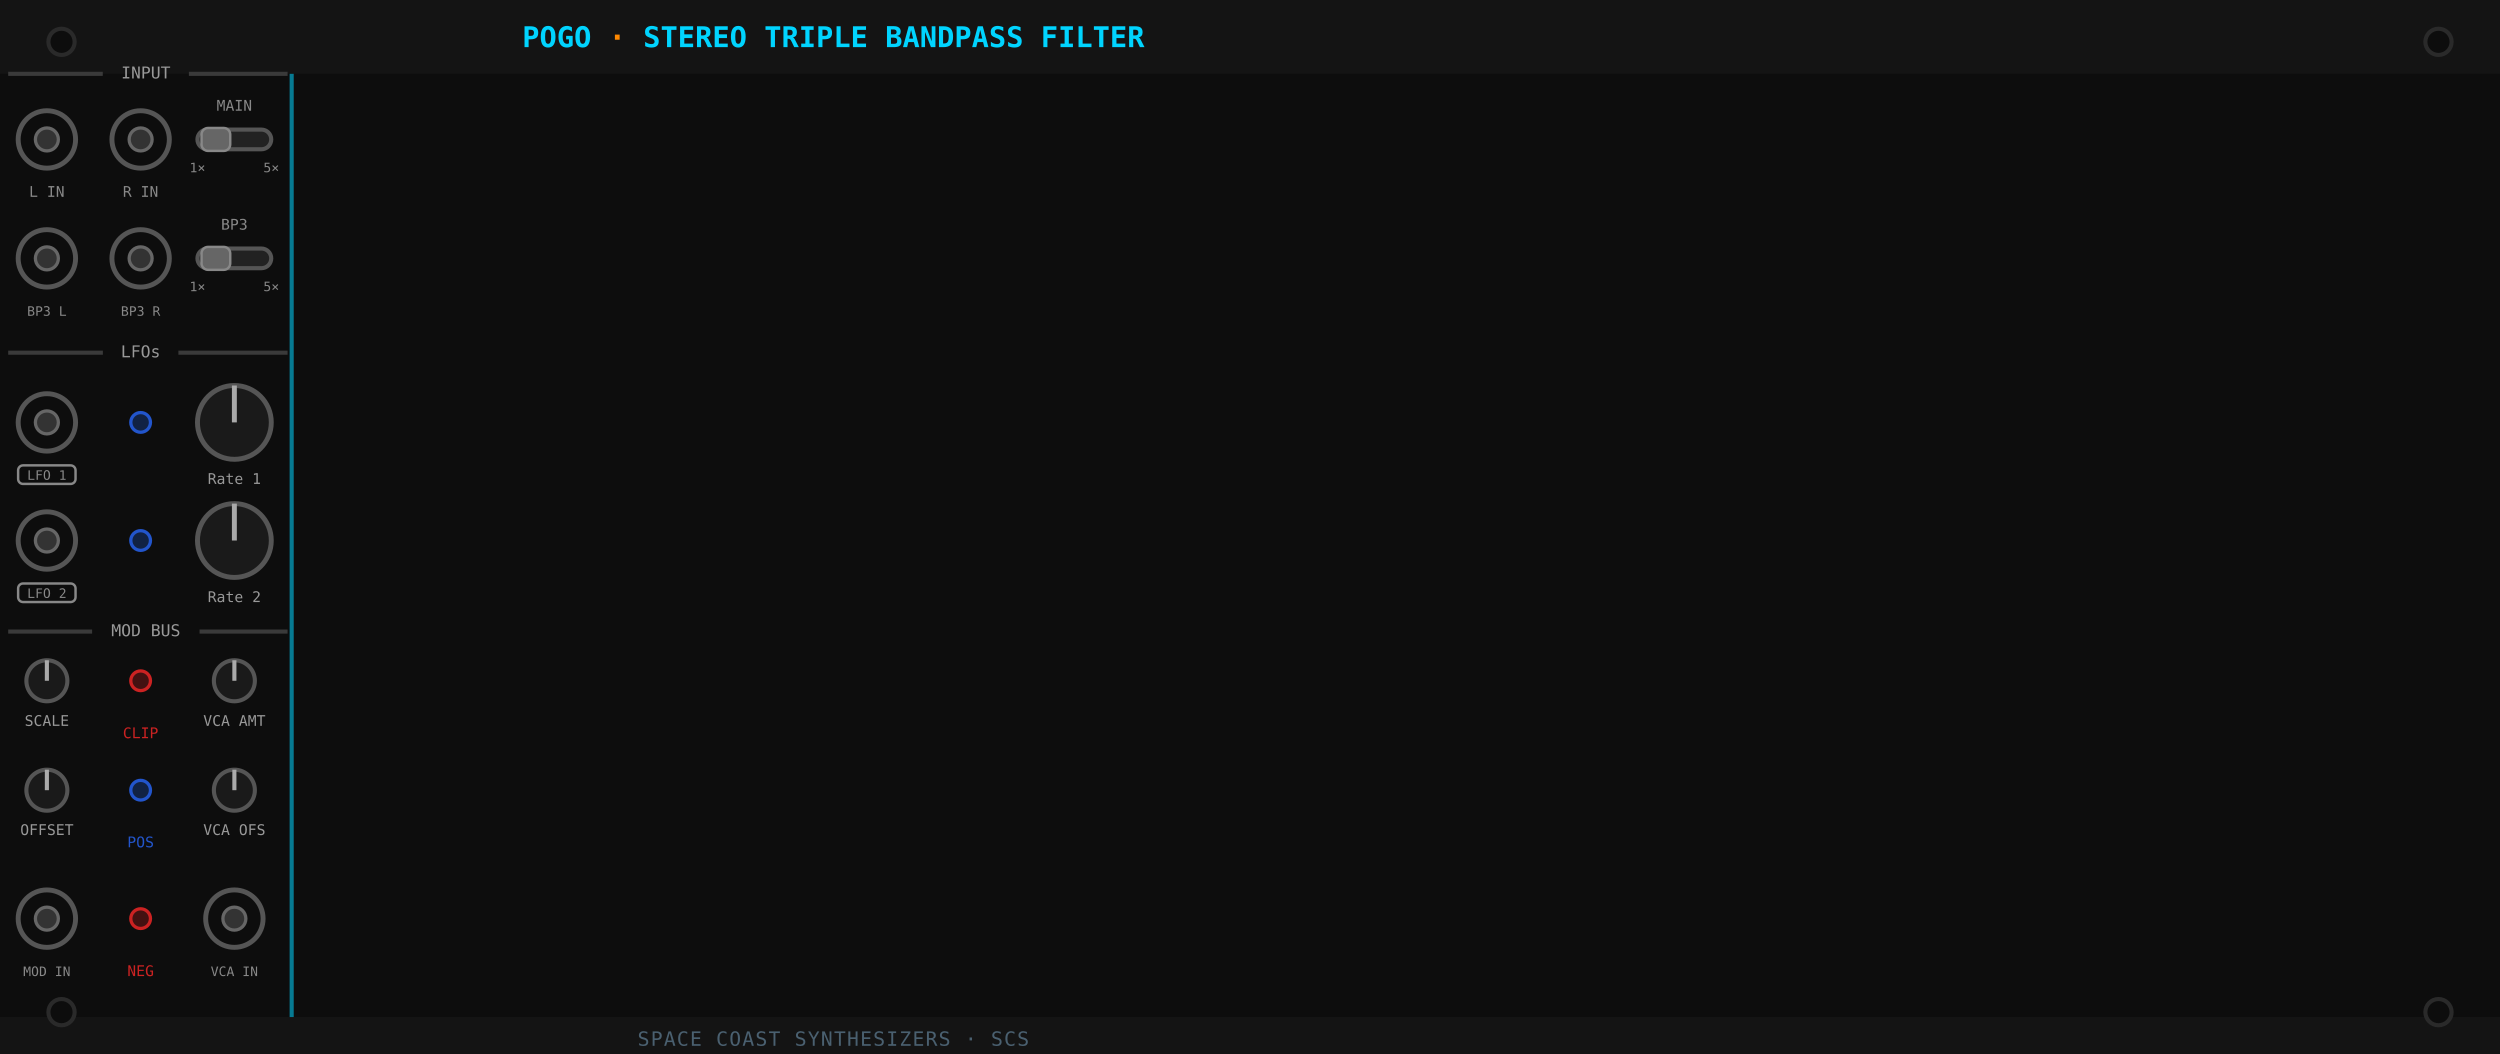
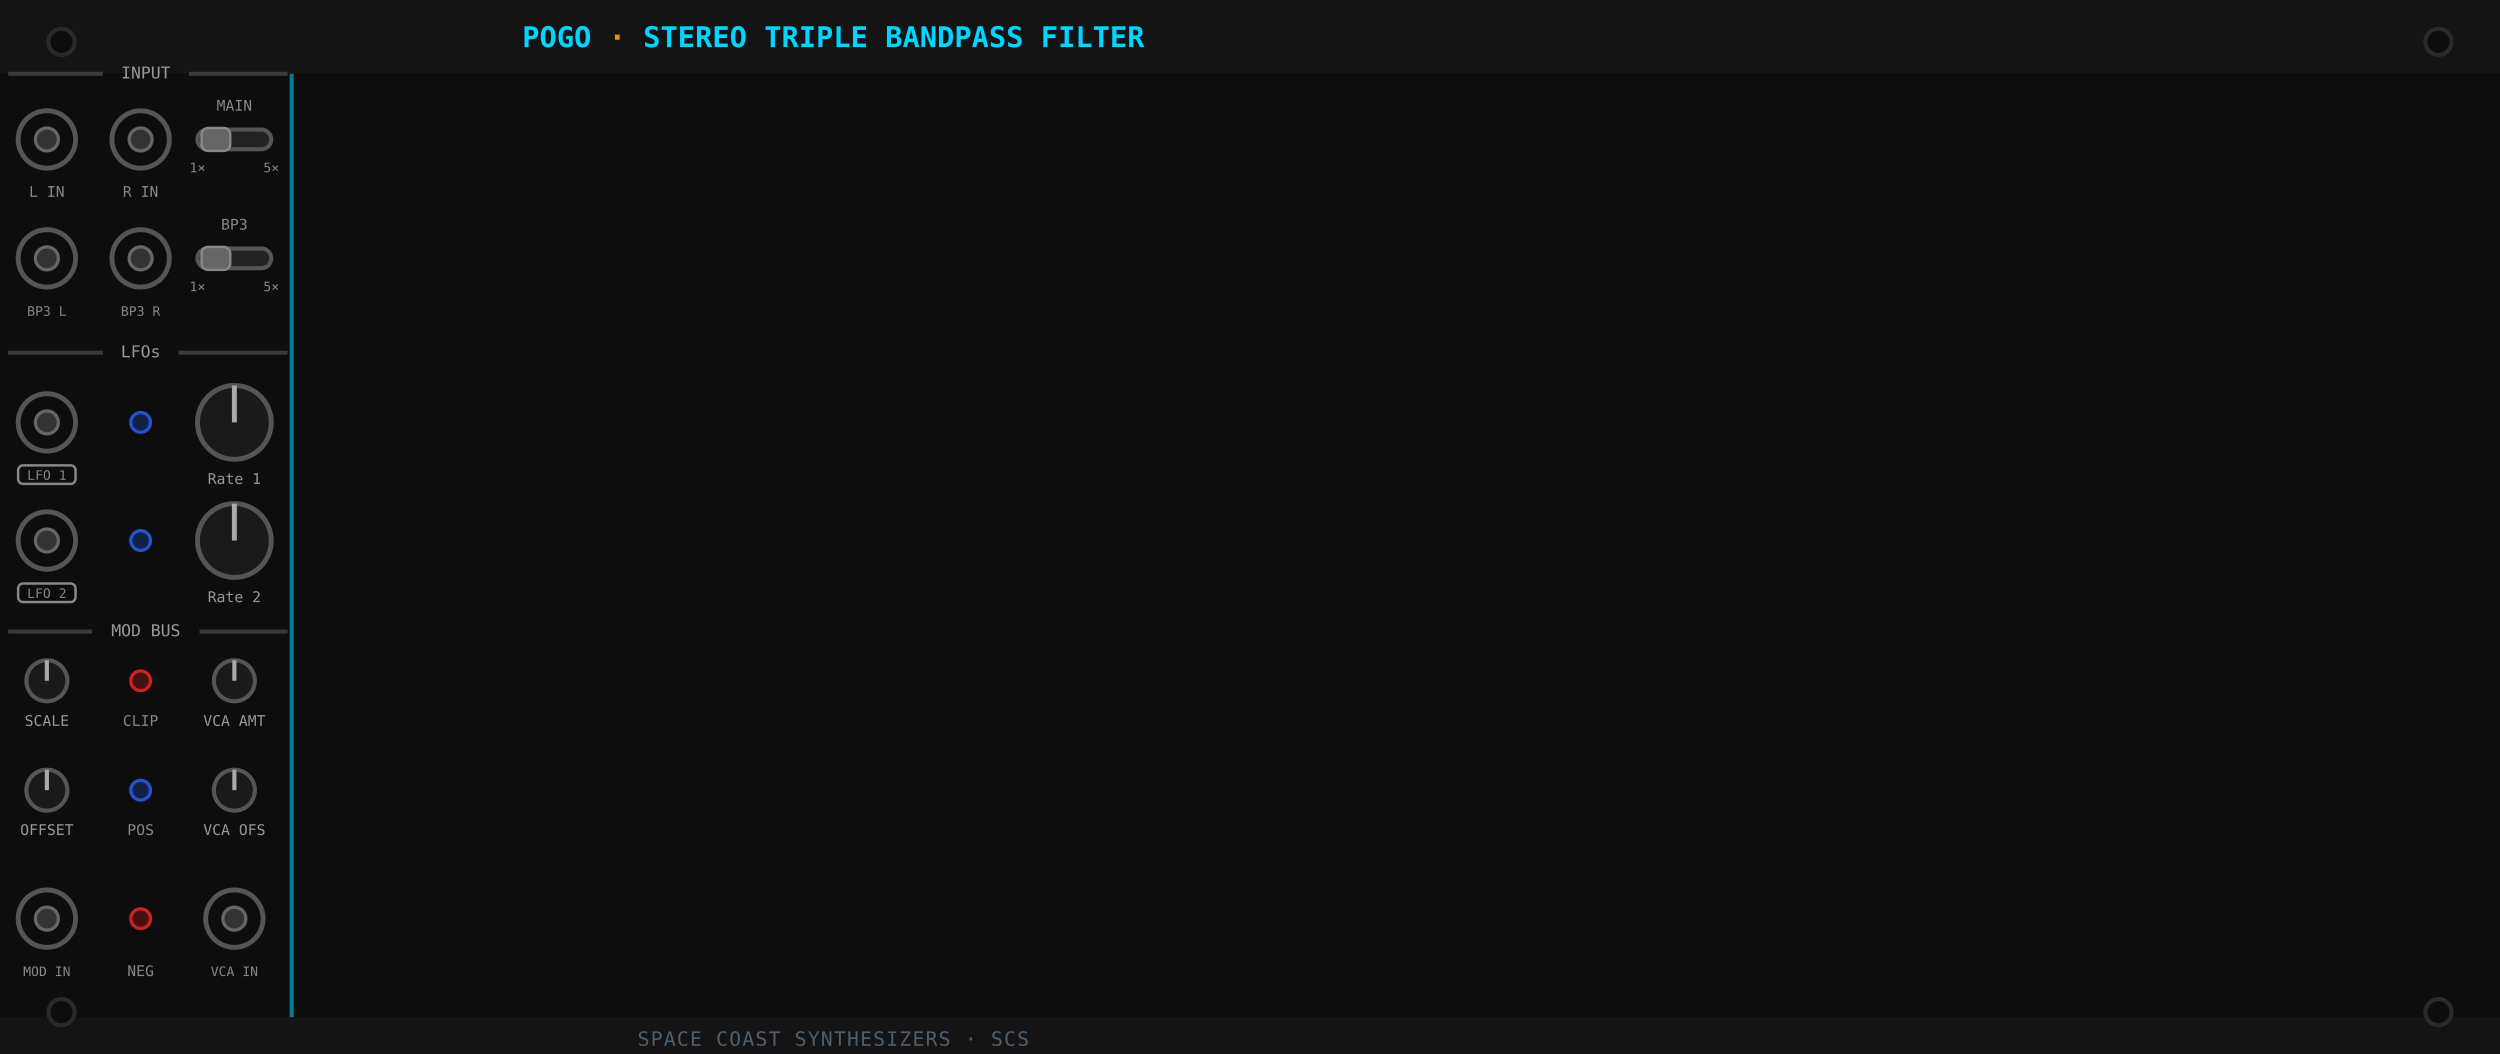
<svg xmlns="http://www.w3.org/2000/svg" width="304.8mm" height="128.5mm" viewBox="0 0 304.80 128.5">
  <rect x="0" y="0" width="304.8" height="128.5" fill="#0d0d0d" />
  <rect x="0" y="0" width="304.8" height="9.0" fill="#141414" />
  <rect x="0" y="124.0" width="304.8" height="4.5" fill="#141414" />
  <circle cx="7.5" cy="5.1" r="1.6" fill="#0d0d0d" stroke="#2a2a2a" stroke-width="0.5" />
  <circle cx="297.3" cy="5.1" r="1.6" fill="#0d0d0d" stroke="#2a2a2a" stroke-width="0.5" />
  <circle cx="7.5" cy="123.4" r="1.6" fill="#0d0d0d" stroke="#2a2a2a" stroke-width="0.5" />
  <circle cx="297.3" cy="123.4" r="1.6" fill="#0d0d0d" stroke="#2a2a2a" stroke-width="0.5" />
  <text x="101.60" y="5.75" fill="#00d4ff" font-family="monospace" font-size="3.5" font-weight="bold" text-anchor="middle">POGO  <tspan fill="#ff8800">·</tspan> STEREO TRIPLE BANDPASS FILTER</text>
  <text x="101.60" y="127.5" fill="#4a6070" font-family="monospace" font-size="2.4" text-anchor="middle" letter-spacing="0.15">SPACE COAST SYNTHESIZERS  ·  SCS</text>
  <line x1="35.56" y1="9.0" x2="35.56" y2="124.0" stroke="#00d4ff" stroke-width="0.5" opacity="0.55" />
  <line x1="1.0" y1="9.0" x2="12.53" y2="9.0" stroke="#3a3a3a" stroke-width="0.5" />
  <line x1="23.03" y1="9.0" x2="35.06" y2="9.0" stroke="#3a3a3a" stroke-width="0.5" />
  <text x="17.78" y="9.0" fill="#999" font-family="monospace" font-size="2.0" text-anchor="middle" dominant-baseline="middle">INPUT</text>
  <line x1="1.0" y1="43.0" x2="12.54" y2="43.0" stroke="#3a3a3a" stroke-width="0.5" />
  <line x1="21.75" y1="43.0" x2="35.06" y2="43.0" stroke="#3a3a3a" stroke-width="0.5" />
  <text x="17.145" y="43.0" fill="#999" font-family="monospace" font-size="2.0" text-anchor="middle" dominant-baseline="middle">LFOs</text>
  <line x1="1.0" y1="77.0" x2="11.23" y2="77.0" stroke="#3a3a3a" stroke-width="0.5" />
  <line x1="24.33" y1="77.0" x2="35.06" y2="77.0" stroke="#3a3a3a" stroke-width="0.5" />
  <text x="17.78" y="77.0" fill="#999" font-family="monospace" font-size="2.0" text-anchor="middle" dominant-baseline="middle">MOD BUS</text>
  <circle cx="5.715" cy="17.0" r="3.5" fill="none" stroke="#555" stroke-width="0.6" />
  <circle cx="5.715" cy="17.0" r="1.4" fill="#333" stroke="#666" stroke-width="0.4" />
  <text x="5.715" y="24.0" fill="#888" font-family="monospace" font-size="1.8" text-anchor="middle">L IN</text>
  <circle cx="17.145" cy="17.0" r="3.5" fill="none" stroke="#555" stroke-width="0.6" />
  <circle cx="17.145" cy="17.0" r="1.4" fill="#333" stroke="#666" stroke-width="0.4" />
  <text x="17.145" y="24.0" fill="#888" font-family="monospace" font-size="1.8" text-anchor="middle">R IN</text>
  <text x="28.575" y="13.5" fill="#888" font-family="monospace" font-size="1.8" text-anchor="middle">MAIN</text>
  <rect x="24.07" y="15.80" width="9" height="2.4" rx="1.2" fill="#222" stroke="#555" stroke-width="0.5" />
  <rect x="24.57" y="15.60" width="3.5" height="2.8" rx="0.8" fill="#666" stroke="#888" stroke-width="0.3" />
  <text x="24.075" y="21.0" fill="#888" font-family="monospace" font-size="1.6" text-anchor="middle">1×</text>
  <text x="33.075" y="21.0" fill="#888" font-family="monospace" font-size="1.6" text-anchor="middle">5×</text>
  <circle cx="5.715" cy="31.5" r="3.5" fill="none" stroke="#555" stroke-width="0.6" />
  <circle cx="5.715" cy="31.5" r="1.4" fill="#333" stroke="#666" stroke-width="0.4" />
  <text x="5.715" y="38.5" fill="#888" font-family="monospace" font-size="1.6" text-anchor="middle">BP3 L</text>
  <circle cx="17.145" cy="31.5" r="3.5" fill="none" stroke="#555" stroke-width="0.6" />
  <circle cx="17.145" cy="31.5" r="1.4" fill="#333" stroke="#666" stroke-width="0.4" />
  <text x="17.145" y="38.5" fill="#888" font-family="monospace" font-size="1.6" text-anchor="middle">BP3 R</text>
  <text x="28.575" y="28.0" fill="#888" font-family="monospace" font-size="1.8" text-anchor="middle">BP3</text>
  <rect x="24.07" y="30.30" width="9" height="2.4" rx="1.2" fill="#222" stroke="#555" stroke-width="0.5" />
  <rect x="24.57" y="30.10" width="3.5" height="2.8" rx="0.8" fill="#666" stroke="#888" stroke-width="0.3" />
  <text x="24.075" y="35.5" fill="#888" font-family="monospace" font-size="1.6" text-anchor="middle">1×</text>
  <text x="33.075" y="35.5" fill="#888" font-family="monospace" font-size="1.6" text-anchor="middle">5×</text>
  <circle cx="5.715" cy="51.5" r="3.5" fill="none" stroke="#555" stroke-width="0.6" />
  <circle cx="5.715" cy="51.5" r="1.4" fill="#333" stroke="#666" stroke-width="0.4" />
  <rect x="2.21" y="56.74" width="7.0" height="2.26" rx="0.6" fill="none" stroke="#888" stroke-width="0.3" />
  <text x="5.715" y="58.5" fill="#888" font-family="monospace" font-size="1.6" text-anchor="middle">LFO 1</text>
  <circle cx="17.145" cy="51.5" r="1.2" fill="#112244" stroke="#2255cc" stroke-width="0.4" />
  <circle cx="28.575" cy="51.5" r="4.5" fill="#1a1a1a" stroke="#555" stroke-width="0.6" />
  <line x1="28.575" y1="51.5" x2="28.575" y2="47.0" stroke="#aaa" stroke-width="0.6" />
  <text x="28.575" y="59.0" fill="#999" font-family="monospace" font-size="1.8" text-anchor="middle">Rate 1</text>
  <circle cx="5.715" cy="65.9" r="3.5" fill="none" stroke="#555" stroke-width="0.6" />
  <circle cx="5.715" cy="65.9" r="1.4" fill="#333" stroke="#666" stroke-width="0.4" />
  <rect x="2.21" y="71.14" width="7.0" height="2.26" rx="0.6" fill="none" stroke="#888" stroke-width="0.3" />
  <text x="5.715" y="72.9" fill="#888" font-family="monospace" font-size="1.6" text-anchor="middle">LFO 2</text>
  <circle cx="17.145" cy="65.9" r="1.2" fill="#112244" stroke="#2255cc" stroke-width="0.4" />
  <circle cx="28.575" cy="65.9" r="4.5" fill="#1a1a1a" stroke="#555" stroke-width="0.6" />
  <line x1="28.575" y1="65.9" x2="28.575" y2="61.4" stroke="#aaa" stroke-width="0.6" />
  <text x="28.575" y="73.4" fill="#999" font-family="monospace" font-size="1.8" text-anchor="middle">Rate 2</text>
  <circle cx="5.715" cy="83.0" r="2.5" fill="#1a1a1a" stroke="#555" stroke-width="0.5" />
  <line x1="5.715" y1="83.0" x2="5.715" y2="80.5" stroke="#aaa" stroke-width="0.5" />
  <text x="5.715" y="88.5" fill="#999" font-family="monospace" font-size="1.8" text-anchor="middle">SCALE</text>
  <circle cx="28.575" cy="83.0" r="2.5" fill="#1a1a1a" stroke="#555" stroke-width="0.5" />
  <line x1="28.575" y1="83.0" x2="28.575" y2="80.5" stroke="#aaa" stroke-width="0.5" />
  <text x="28.575" y="88.5" fill="#999" font-family="monospace" font-size="1.8" text-anchor="middle">VCA AMT</text>
  <circle cx="17.145" cy="83.0" r="1.2" fill="#441111" stroke="#cc2222" stroke-width="0.4" />
-   <text x="17.145" y="90.0" fill="#cc2222" font-family="monospace" font-size="1.8" text-anchor="middle">CLIP</text>
+   <text x="17.145" y="88.5" fill="#888" font-family="monospace" font-size="1.8" text-anchor="middle">CLIP</text>
  <circle cx="5.715" cy="96.34" r="2.5" fill="#1a1a1a" stroke="#555" stroke-width="0.5" />
  <line x1="5.715" y1="96.34" x2="5.715" y2="93.84" stroke="#aaa" stroke-width="0.5" />
  <text x="5.715" y="101.8" fill="#999" font-family="monospace" font-size="1.8" text-anchor="middle">OFFSET</text>
  <circle cx="28.575" cy="96.34" r="2.5" fill="#1a1a1a" stroke="#555" stroke-width="0.5" />
  <line x1="28.575" y1="96.34" x2="28.575" y2="93.84" stroke="#aaa" stroke-width="0.5" />
  <text x="28.575" y="101.8" fill="#999" font-family="monospace" font-size="1.8" text-anchor="middle">VCA OFS</text>
  <circle cx="17.145" cy="96.34" r="1.2" fill="#112244" stroke="#2255cc" stroke-width="0.4" />
-   <text x="17.145" y="103.3" fill="#2255cc" font-family="monospace" font-size="1.8" text-anchor="middle">POS</text>
+   <text x="17.145" y="101.8" fill="#888" font-family="monospace" font-size="1.8" text-anchor="middle">POS</text>
  <circle cx="5.715" cy="112.0" r="3.5" fill="none" stroke="#555" stroke-width="0.6" />
  <circle cx="5.715" cy="112.0" r="1.4" fill="#333" stroke="#666" stroke-width="0.4" />
  <text x="5.715" y="119.0" fill="#888" font-family="monospace" font-size="1.6" text-anchor="middle">MOD IN</text>
  <circle cx="17.145" cy="112.0" r="1.2" fill="#441111" stroke="#cc2222" stroke-width="0.4" />
-   <text x="17.145" y="119.0" fill="#cc2222" font-family="monospace" font-size="1.8" text-anchor="middle">NEG</text>
+   <text x="17.145" y="119.0" fill="#888" font-family="monospace" font-size="1.8" text-anchor="middle">NEG</text>
  <circle cx="28.575" cy="112.0" r="3.5" fill="none" stroke="#555" stroke-width="0.6" />
  <circle cx="28.575" cy="112.0" r="1.4" fill="#333" stroke="#666" stroke-width="0.4" />
  <text x="28.575" y="119.0" fill="#888" font-family="monospace" font-size="1.6" text-anchor="middle">VCA IN</text>
</svg>
